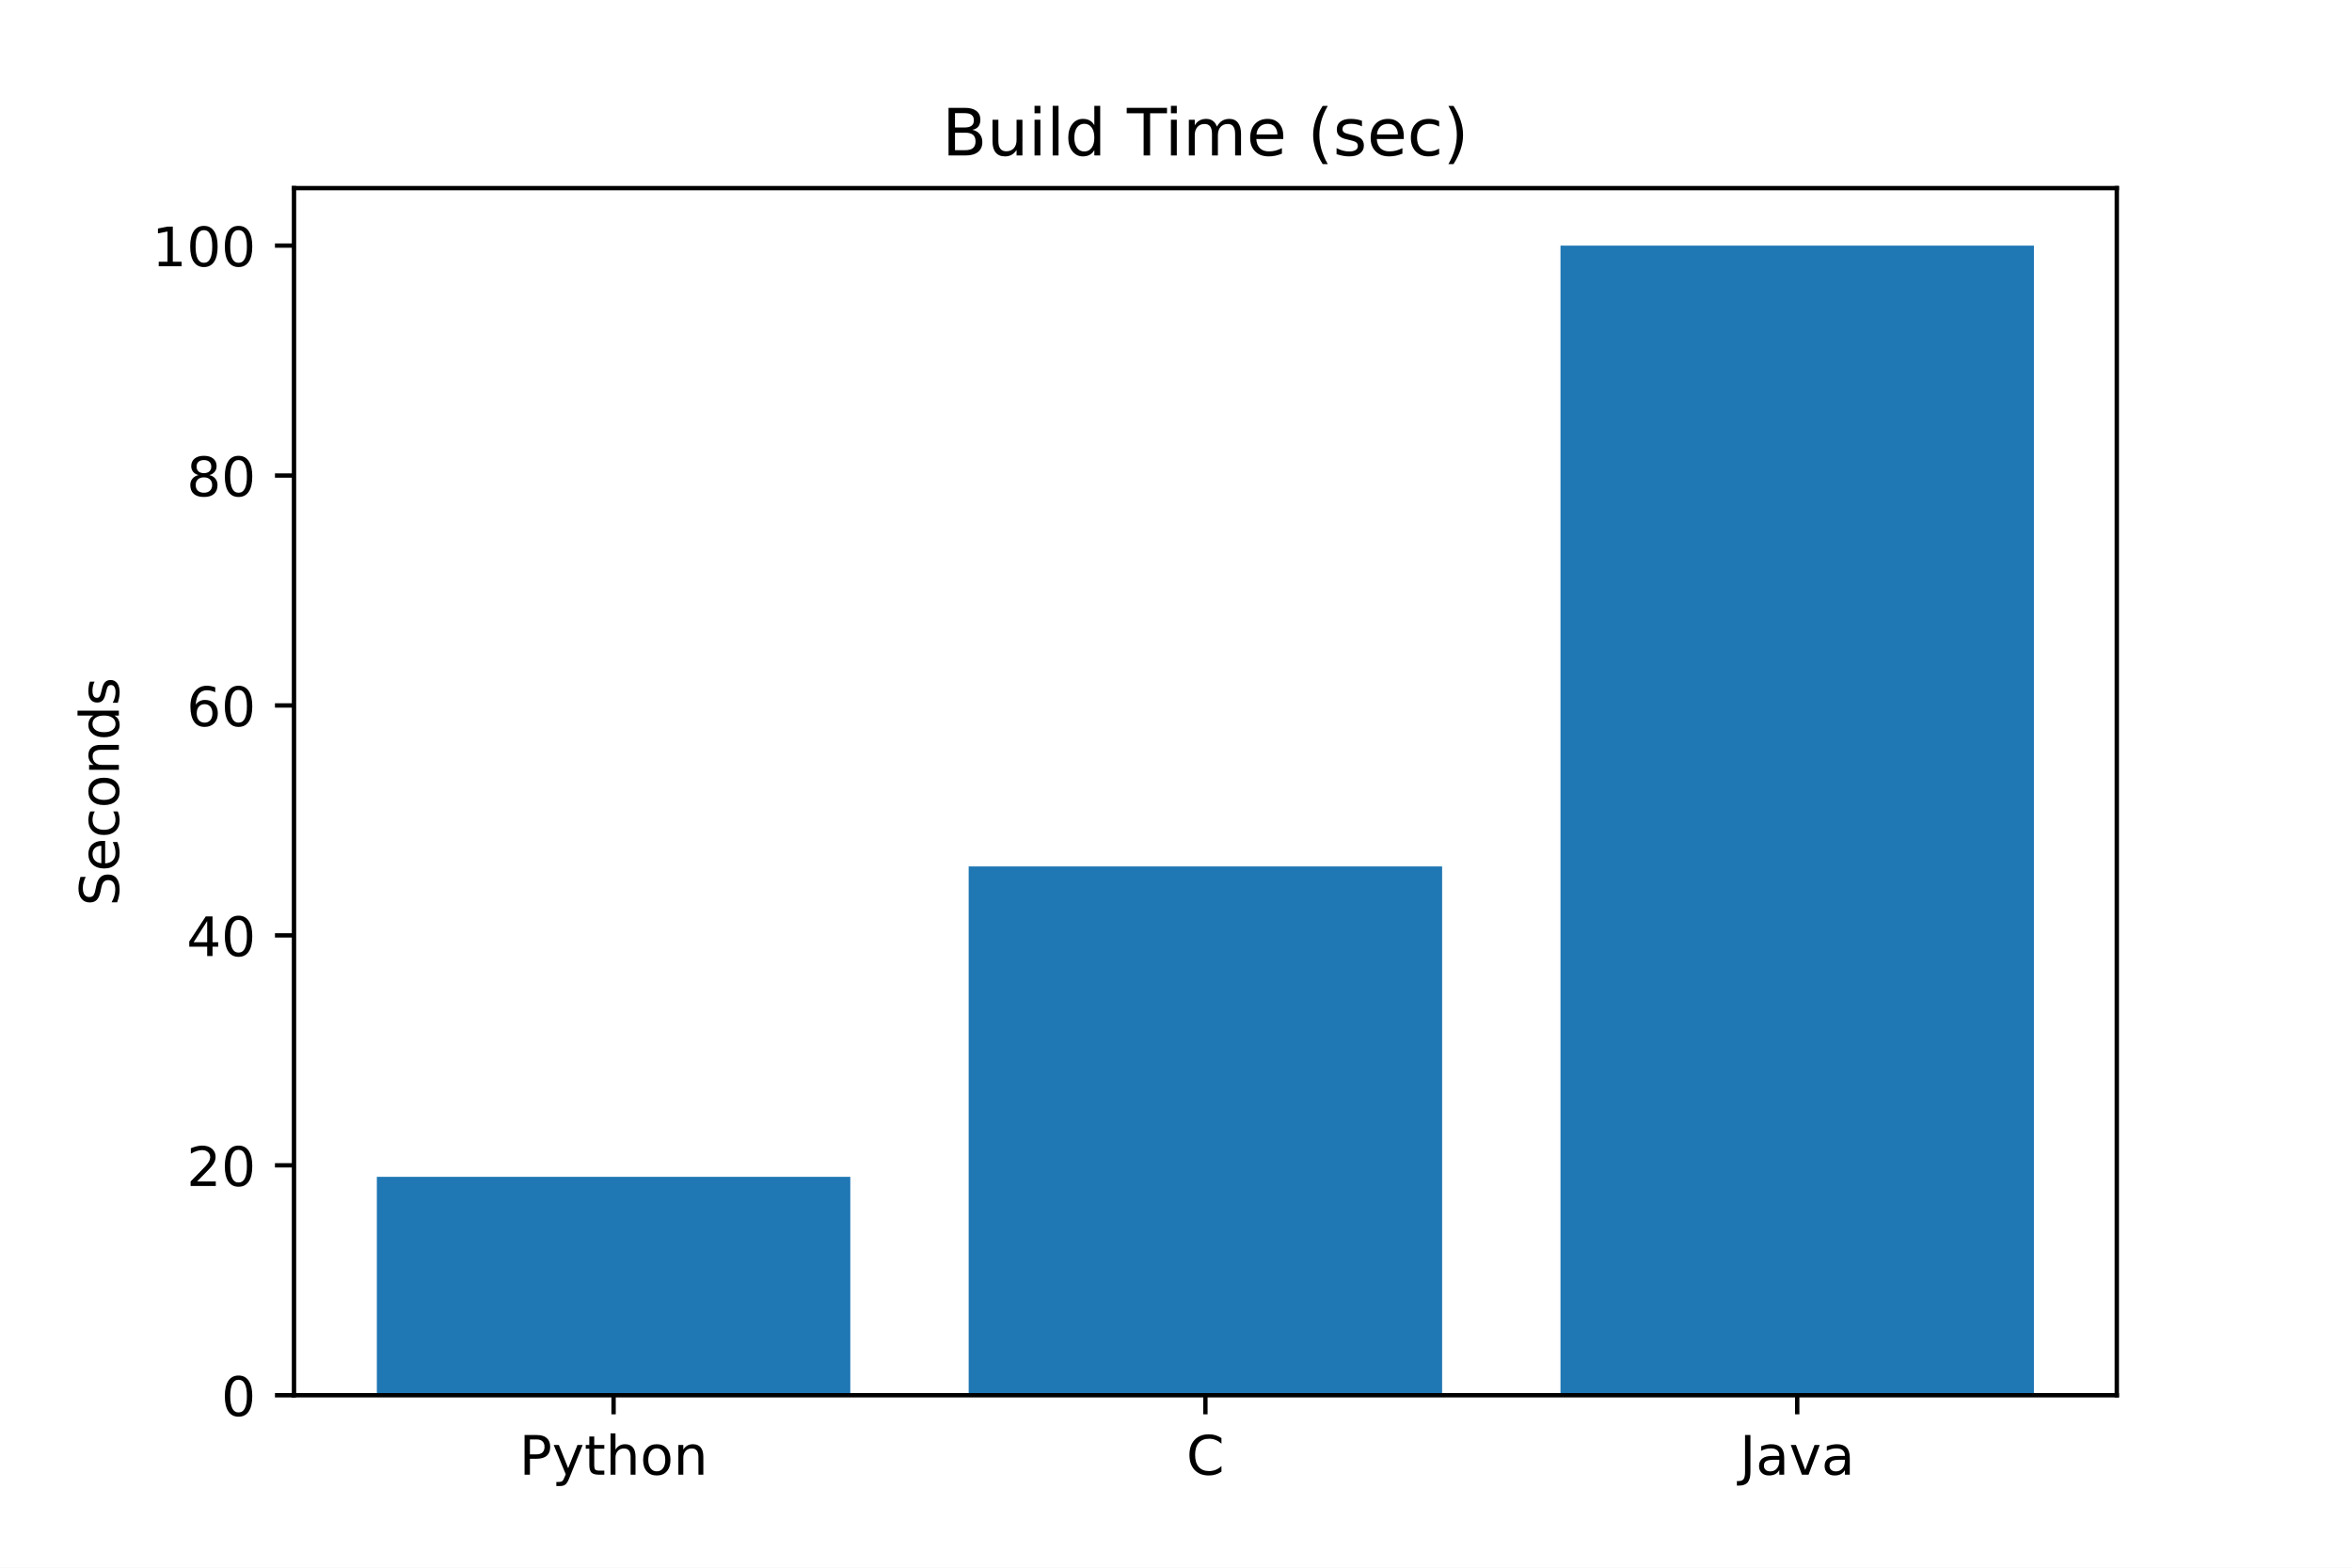
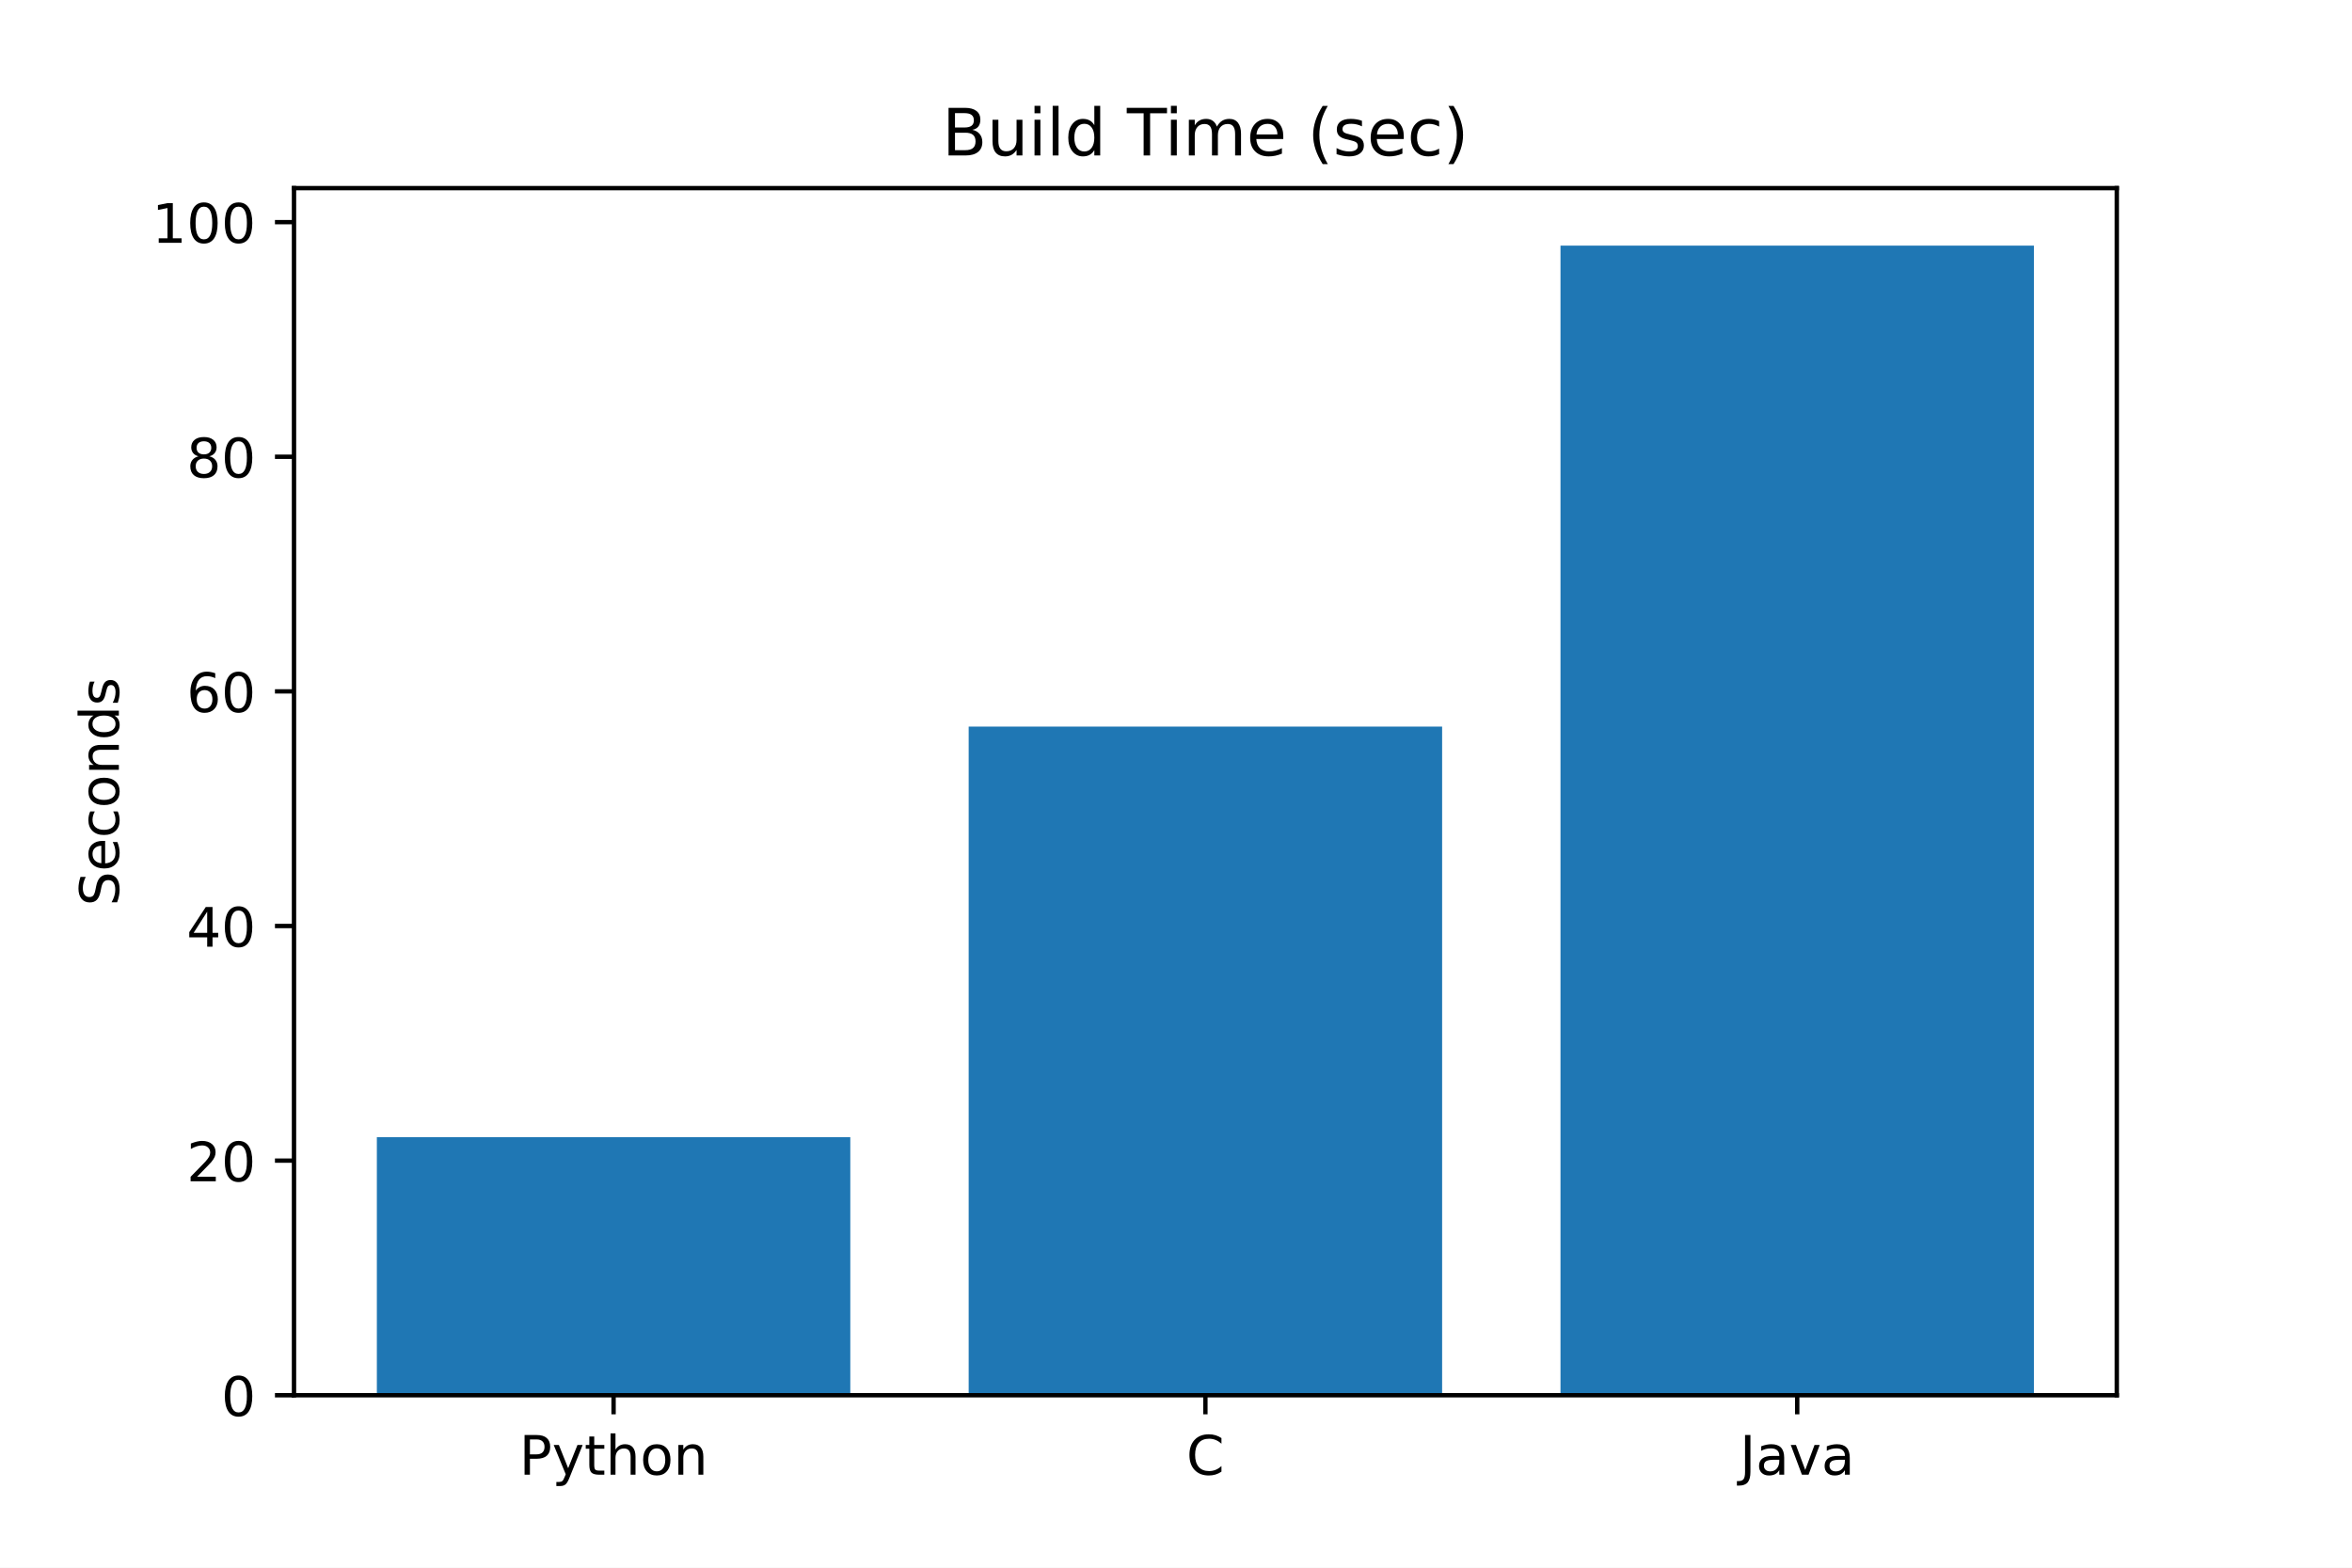
<svg xmlns="http://www.w3.org/2000/svg" xmlns:xlink="http://www.w3.org/1999/xlink" width="432pt" height="288pt" viewBox="0 0 432 288" version="1.1">
  <defs>
    <style type="text/css">*{stroke-linejoin: round; stroke-linecap: butt}</style>
  </defs>
  <g id="figure_1">
    <g id="patch_1">
      <path d="M 0 288  L 432 288  L 432 0  L 0 0  z " style="fill: #ffffff" />
    </g>
    <g id="axes_1">
      <g id="patch_2">
        <path d="M 54 256.32  L 388.8 256.32  L 388.8 34.56  L 54 34.56  z " style="fill: #ffffff" />
      </g>
      <g id="patch_3">
-         <path d="M 69.218 256.32  L 156.179 256.32  L 156.179 216.192  L 69.218 216.192  z " clip-path="url(#p67b7db5965)" style="fill: #1f77b4" />
+         <path d="M 69.218 256.32  L 156.179 256.32  L 156.179 208.908  L 69.218 208.908  z " clip-path="url(#pc5c84c13cb)" style="fill: #1f77b4" />
      </g>
      <g id="patch_4">
-         <path d="M 177.919 256.32  L 264.881 256.32  L 264.881 159.168  L 177.919 159.168  z " clip-path="url(#p67b7db5965)" style="fill: #1f77b4" />
+         <path d="M 177.919 256.32  L 264.881 256.32  L 264.881 133.479  L 177.919 133.479  z " clip-path="url(#pc5c84c13cb)" style="fill: #1f77b4" />
      </g>
      <g id="patch_5">
-         <path d="M 286.621 256.32  L 373.582 256.32  L 373.582 45.12  L 286.621 45.12  z " clip-path="url(#p67b7db5965)" style="fill: #1f77b4" />
+         <path d="M 286.621 256.32  L 373.582 256.32  L 373.582 45.12  L 286.621 45.12  z " clip-path="url(#pc5c84c13cb)" style="fill: #1f77b4" />
      </g>
      <g id="matplotlib.axis_1">
        <g id="xtick_1">
          <g id="line2d_1">
            <defs>
-               <path id="m5da30cd11d" d="M 0 0  L 0 3.5  " style="stroke: #000000; stroke-width: 0.8" />
+               <path id="md791a04d6a" d="M 0 0  L 0 3.5  " style="stroke: #000000; stroke-width: 0.8" />
            </defs>
            <g>
-               <use xlink:href="#m5da30cd11d" x="112.699" y="256.32" style="stroke: #000000; stroke-width: 0.8" />
+               <use xlink:href="#md791a04d6a" x="112.699" y="256.32" style="stroke: #000000; stroke-width: 0.8" />
            </g>
          </g>
          <g id="text_1">
            <g transform="translate(95.36745 270.9184) scale(0.1 -0.1)">
              <defs>
                <path id="DejaVuSans-50" d="M 1259 4147  L 1259 2394  L 2053 2394  Q 2494 2394 2734 2622  Q 2975 2850 2975 3272  Q 2975 3691 2734 3919  Q 2494 4147 2053 4147  L 1259 4147  z M 628 4666  L 2053 4666  Q 2838 4666 3239 4311  Q 3641 3956 3641 3272  Q 3641 2581 3239 2228  Q 2838 1875 2053 1875  L 1259 1875  L 1259 0  L 628 0  L 628 4666  z " transform="scale(0.015625)" />
                <path id="DejaVuSans-79" d="M 2059 -325  Q 1816 -950 1584 -1140  Q 1353 -1331 966 -1331  L 506 -1331  L 506 -850  L 844 -850  Q 1081 -850 1212 -737  Q 1344 -625 1503 -206  L 1606 56  L 191 3500  L 800 3500  L 1894 763  L 2988 3500  L 3597 3500  L 2059 -325  z " transform="scale(0.015625)" />
                <path id="DejaVuSans-74" d="M 1172 4494  L 1172 3500  L 2356 3500  L 2356 3053  L 1172 3053  L 1172 1153  Q 1172 725 1289 603  Q 1406 481 1766 481  L 2356 481  L 2356 0  L 1766 0  Q 1100 0 847 248  Q 594 497 594 1153  L 594 3053  L 172 3053  L 172 3500  L 594 3500  L 594 4494  L 1172 4494  z " transform="scale(0.015625)" />
                <path id="DejaVuSans-68" d="M 3513 2113  L 3513 0  L 2938 0  L 2938 2094  Q 2938 2591 2744 2837  Q 2550 3084 2163 3084  Q 1697 3084 1428 2787  Q 1159 2491 1159 1978  L 1159 0  L 581 0  L 581 4863  L 1159 4863  L 1159 2956  Q 1366 3272 1645 3428  Q 1925 3584 2291 3584  Q 2894 3584 3203 3211  Q 3513 2838 3513 2113  z " transform="scale(0.015625)" />
                <path id="DejaVuSans-6f" d="M 1959 3097  Q 1497 3097 1228 2736  Q 959 2375 959 1747  Q 959 1119 1226 758  Q 1494 397 1959 397  Q 2419 397 2687 759  Q 2956 1122 2956 1747  Q 2956 2369 2687 2733  Q 2419 3097 1959 3097  z M 1959 3584  Q 2709 3584 3137 3096  Q 3566 2609 3566 1747  Q 3566 888 3137 398  Q 2709 -91 1959 -91  Q 1206 -91 779 398  Q 353 888 353 1747  Q 353 2609 779 3096  Q 1206 3584 1959 3584  z " transform="scale(0.015625)" />
                <path id="DejaVuSans-6e" d="M 3513 2113  L 3513 0  L 2938 0  L 2938 2094  Q 2938 2591 2744 2837  Q 2550 3084 2163 3084  Q 1697 3084 1428 2787  Q 1159 2491 1159 1978  L 1159 0  L 581 0  L 581 3500  L 1159 3500  L 1159 2956  Q 1366 3272 1645 3428  Q 1925 3584 2291 3584  Q 2894 3584 3203 3211  Q 3513 2838 3513 2113  z " transform="scale(0.015625)" />
              </defs>
              <use xlink:href="#DejaVuSans-50" />
              <use xlink:href="#DejaVuSans-79" transform="translate(60.30273 0)" />
              <use xlink:href="#DejaVuSans-74" transform="translate(119.4824 0)" />
              <use xlink:href="#DejaVuSans-68" transform="translate(158.6914 0)" />
              <use xlink:href="#DejaVuSans-6f" transform="translate(222.0703 0)" />
              <use xlink:href="#DejaVuSans-6e" transform="translate(283.252 0)" />
            </g>
          </g>
        </g>
        <g id="xtick_2">
          <g id="line2d_2">
            <g>
-               <use xlink:href="#m5da30cd11d" x="221.4" y="256.32" style="stroke: #000000; stroke-width: 0.8" />
+               <use xlink:href="#md791a04d6a" x="221.4" y="256.32" style="stroke: #000000; stroke-width: 0.8" />
            </g>
          </g>
          <g id="text_2">
            <g transform="translate(217.9086 270.9184) scale(0.1 -0.1)">
              <defs>
                <path id="DejaVuSans-43" d="M 4122 4306  L 4122 3641  Q 3803 3938 3442 4084  Q 3081 4231 2675 4231  Q 1875 4231 1450 3742  Q 1025 3253 1025 2328  Q 1025 1406 1450 917  Q 1875 428 2675 428  Q 3081 428 3442 575  Q 3803 722 4122 1019  L 4122 359  Q 3791 134 3420 21  Q 3050 -91 2638 -91  Q 1578 -91 968 557  Q 359 1206 359 2328  Q 359 3453 968 4101  Q 1578 4750 2638 4750  Q 3056 4750 3426 4639  Q 3797 4528 4122 4306  z " transform="scale(0.015625)" />
              </defs>
              <use xlink:href="#DejaVuSans-43" />
            </g>
          </g>
        </g>
        <g id="xtick_3">
          <g id="line2d_3">
            <g>
-               <use xlink:href="#m5da30cd11d" x="330.101" y="256.32" style="stroke: #000000; stroke-width: 0.8" />
+               <use xlink:href="#md791a04d6a" x="330.101" y="256.32" style="stroke: #000000; stroke-width: 0.8" />
            </g>
          </g>
          <g id="text_3">
            <g transform="translate(319.5388 270.9184) scale(0.1 -0.1)">
              <defs>
                <path id="DejaVuSans-4a" d="M 628 4666  L 1259 4666  L 1259 325  Q 1259 -519 939 -900  Q 619 -1281 -91 -1281  L -331 -1281  L -331 -750  L -134 -750  Q 284 -750 456 -515  Q 628 -281 628 325  L 628 4666  z " transform="scale(0.015625)" />
                <path id="DejaVuSans-61" d="M 2194 1759  Q 1497 1759 1228 1600  Q 959 1441 959 1056  Q 959 750 1161 570  Q 1363 391 1709 391  Q 2188 391 2477 730  Q 2766 1069 2766 1631  L 2766 1759  L 2194 1759  z M 3341 1997  L 3341 0  L 2766 0  L 2766 531  Q 2569 213 2275 61  Q 1981 -91 1556 -91  Q 1019 -91 701 211  Q 384 513 384 1019  Q 384 1609 779 1909  Q 1175 2209 1959 2209  L 2766 2209  L 2766 2266  Q 2766 2663 2505 2880  Q 2244 3097 1772 3097  Q 1472 3097 1187 3025  Q 903 2953 641 2809  L 641 3341  Q 956 3463 1253 3523  Q 1550 3584 1831 3584  Q 2591 3584 2966 3190  Q 3341 2797 3341 1997  z " transform="scale(0.015625)" />
                <path id="DejaVuSans-76" d="M 191 3500  L 800 3500  L 1894 563  L 2988 3500  L 3597 3500  L 2284 0  L 1503 0  L 191 3500  z " transform="scale(0.015625)" />
              </defs>
              <use xlink:href="#DejaVuSans-4a" />
              <use xlink:href="#DejaVuSans-61" transform="translate(29.49219 0)" />
              <use xlink:href="#DejaVuSans-76" transform="translate(90.77148 0)" />
              <use xlink:href="#DejaVuSans-61" transform="translate(149.9512 0)" />
            </g>
          </g>
        </g>
      </g>
      <g id="matplotlib.axis_2">
        <g id="ytick_1">
          <g id="line2d_4">
            <defs>
-               <path id="m434f5e5694" d="M 0 0  L -3.5 0  " style="stroke: #000000; stroke-width: 0.8" />
+               <path id="mcaf7f8e0be" d="M 0 0  L -3.5 0  " style="stroke: #000000; stroke-width: 0.8" />
            </defs>
            <g>
-               <use xlink:href="#m434f5e5694" x="54" y="256.32" style="stroke: #000000; stroke-width: 0.8" />
+               <use xlink:href="#mcaf7f8e0be" x="54" y="256.32" style="stroke: #000000; stroke-width: 0.8" />
            </g>
          </g>
          <g id="text_4">
            <g transform="translate(40.6375 260.1192) scale(0.1 -0.1)">
              <defs>
                <path id="DejaVuSans-30" d="M 2034 4250  Q 1547 4250 1301 3770  Q 1056 3291 1056 2328  Q 1056 1369 1301 889  Q 1547 409 2034 409  Q 2525 409 2770 889  Q 3016 1369 3016 2328  Q 3016 3291 2770 3770  Q 2525 4250 2034 4250  z M 2034 4750  Q 2819 4750 3233 4129  Q 3647 3509 3647 2328  Q 3647 1150 3233 529  Q 2819 -91 2034 -91  Q 1250 -91 836 529  Q 422 1150 422 2328  Q 422 3509 836 4129  Q 1250 4750 2034 4750  z " transform="scale(0.015625)" />
              </defs>
              <use xlink:href="#DejaVuSans-30" />
            </g>
          </g>
        </g>
        <g id="ytick_2">
          <g id="line2d_5">
            <g>
-               <use xlink:href="#m434f5e5694" x="54" y="214.08" style="stroke: #000000; stroke-width: 0.8" />
+               <use xlink:href="#mcaf7f8e0be" x="54" y="213.218" style="stroke: #000000; stroke-width: 0.8" />
            </g>
          </g>
          <g id="text_5">
-             <g transform="translate(34.275 217.8792) scale(0.1 -0.1)">
+             <g transform="translate(34.275 217.0172) scale(0.1 -0.1)">
              <defs>
                <path id="DejaVuSans-32" d="M 1228 531  L 3431 531  L 3431 0  L 469 0  L 469 531  Q 828 903 1448 1529  Q 2069 2156 2228 2338  Q 2531 2678 2651 2914  Q 2772 3150 2772 3378  Q 2772 3750 2511 3984  Q 2250 4219 1831 4219  Q 1534 4219 1204 4116  Q 875 4013 500 3803  L 500 4441  Q 881 4594 1212 4672  Q 1544 4750 1819 4750  Q 2544 4750 2975 4387  Q 3406 4025 3406 3419  Q 3406 3131 3298 2873  Q 3191 2616 2906 2266  Q 2828 2175 2409 1742  Q 1991 1309 1228 531  z " transform="scale(0.015625)" />
              </defs>
              <use xlink:href="#DejaVuSans-32" />
              <use xlink:href="#DejaVuSans-30" transform="translate(63.62305 0)" />
            </g>
          </g>
        </g>
        <g id="ytick_3">
          <g id="line2d_6">
            <g>
-               <use xlink:href="#m434f5e5694" x="54" y="171.84" style="stroke: #000000; stroke-width: 0.8" />
+               <use xlink:href="#mcaf7f8e0be" x="54" y="170.116" style="stroke: #000000; stroke-width: 0.8" />
            </g>
          </g>
          <g id="text_6">
-             <g transform="translate(34.275 175.6392) scale(0.1 -0.1)">
+             <g transform="translate(34.275 173.9151) scale(0.1 -0.1)">
              <defs>
                <path id="DejaVuSans-34" d="M 2419 4116  L 825 1625  L 2419 1625  L 2419 4116  z M 2253 4666  L 3047 4666  L 3047 1625  L 3713 1625  L 3713 1100  L 3047 1100  L 3047 0  L 2419 0  L 2419 1100  L 313 1100  L 313 1709  L 2253 4666  z " transform="scale(0.015625)" />
              </defs>
              <use xlink:href="#DejaVuSans-34" />
              <use xlink:href="#DejaVuSans-30" transform="translate(63.62305 0)" />
            </g>
          </g>
        </g>
        <g id="ytick_4">
          <g id="line2d_7">
            <g>
-               <use xlink:href="#m434f5e5694" x="54" y="129.6" style="stroke: #000000; stroke-width: 0.8" />
+               <use xlink:href="#mcaf7f8e0be" x="54" y="127.014" style="stroke: #000000; stroke-width: 0.8" />
            </g>
          </g>
          <g id="text_7">
-             <g transform="translate(34.275 133.3992) scale(0.1 -0.1)">
+             <g transform="translate(34.275 130.8131) scale(0.1 -0.1)">
              <defs>
                <path id="DejaVuSans-36" d="M 2113 2584  Q 1688 2584 1439 2293  Q 1191 2003 1191 1497  Q 1191 994 1439 701  Q 1688 409 2113 409  Q 2538 409 2786 701  Q 3034 994 3034 1497  Q 3034 2003 2786 2293  Q 2538 2584 2113 2584  z M 3366 4563  L 3366 3988  Q 3128 4100 2886 4159  Q 2644 4219 2406 4219  Q 1781 4219 1451 3797  Q 1122 3375 1075 2522  Q 1259 2794 1537 2939  Q 1816 3084 2150 3084  Q 2853 3084 3261 2657  Q 3669 2231 3669 1497  Q 3669 778 3244 343  Q 2819 -91 2113 -91  Q 1303 -91 875 529  Q 447 1150 447 2328  Q 447 3434 972 4092  Q 1497 4750 2381 4750  Q 2619 4750 2861 4703  Q 3103 4656 3366 4563  z " transform="scale(0.015625)" />
              </defs>
              <use xlink:href="#DejaVuSans-36" />
              <use xlink:href="#DejaVuSans-30" transform="translate(63.62305 0)" />
            </g>
          </g>
        </g>
        <g id="ytick_5">
          <g id="line2d_8">
            <g>
-               <use xlink:href="#m434f5e5694" x="54" y="87.36" style="stroke: #000000; stroke-width: 0.8" />
+               <use xlink:href="#mcaf7f8e0be" x="54" y="83.912" style="stroke: #000000; stroke-width: 0.8" />
            </g>
          </g>
          <g id="text_8">
-             <g transform="translate(34.275 91.15922) scale(0.1 -0.1)">
+             <g transform="translate(34.275 87.71106) scale(0.1 -0.1)">
              <defs>
                <path id="DejaVuSans-38" d="M 2034 2216  Q 1584 2216 1326 1975  Q 1069 1734 1069 1313  Q 1069 891 1326 650  Q 1584 409 2034 409  Q 2484 409 2743 651  Q 3003 894 3003 1313  Q 3003 1734 2745 1975  Q 2488 2216 2034 2216  z M 1403 2484  Q 997 2584 770 2862  Q 544 3141 544 3541  Q 544 4100 942 4425  Q 1341 4750 2034 4750  Q 2731 4750 3128 4425  Q 3525 4100 3525 3541  Q 3525 3141 3298 2862  Q 3072 2584 2669 2484  Q 3125 2378 3379 2068  Q 3634 1759 3634 1313  Q 3634 634 3220 271  Q 2806 -91 2034 -91  Q 1263 -91 848 271  Q 434 634 434 1313  Q 434 1759 690 2068  Q 947 2378 1403 2484  z M 1172 3481  Q 1172 3119 1398 2916  Q 1625 2713 2034 2713  Q 2441 2713 2670 2916  Q 2900 3119 2900 3481  Q 2900 3844 2670 4047  Q 2441 4250 2034 4250  Q 1625 4250 1398 4047  Q 1172 3844 1172 3481  z " transform="scale(0.015625)" />
              </defs>
              <use xlink:href="#DejaVuSans-38" />
              <use xlink:href="#DejaVuSans-30" transform="translate(63.62305 0)" />
            </g>
          </g>
        </g>
        <g id="ytick_6">
          <g id="line2d_9">
            <g>
-               <use xlink:href="#m434f5e5694" x="54" y="45.12" style="stroke: #000000; stroke-width: 0.8" />
+               <use xlink:href="#mcaf7f8e0be" x="54" y="40.81" style="stroke: #000000; stroke-width: 0.8" />
            </g>
          </g>
          <g id="text_9">
-             <g transform="translate(27.9125 48.91922) scale(0.1 -0.1)">
+             <g transform="translate(27.9125 44.60901) scale(0.1 -0.1)">
              <defs>
                <path id="DejaVuSans-31" d="M 794 531  L 1825 531  L 1825 4091  L 703 3866  L 703 4441  L 1819 4666  L 2450 4666  L 2450 531  L 3481 531  L 3481 0  L 794 0  L 794 531  z " transform="scale(0.015625)" />
              </defs>
              <use xlink:href="#DejaVuSans-31" />
              <use xlink:href="#DejaVuSans-30" transform="translate(63.62305 0)" />
              <use xlink:href="#DejaVuSans-30" transform="translate(127.2461 0)" />
            </g>
          </g>
        </g>
        <g id="text_10">
          <g transform="translate(21.83281 166.447) rotate(-90) scale(0.1 -0.1)">
            <defs>
              <path id="DejaVuSans-53" d="M 3425 4513  L 3425 3897  Q 3066 4069 2747 4153  Q 2428 4238 2131 4238  Q 1616 4238 1336 4038  Q 1056 3838 1056 3469  Q 1056 3159 1242 3001  Q 1428 2844 1947 2747  L 2328 2669  Q 3034 2534 3370 2195  Q 3706 1856 3706 1288  Q 3706 609 3251 259  Q 2797 -91 1919 -91  Q 1588 -91 1214 -16  Q 841 59 441 206  L 441 856  Q 825 641 1194 531  Q 1563 422 1919 422  Q 2459 422 2753 634  Q 3047 847 3047 1241  Q 3047 1584 2836 1778  Q 2625 1972 2144 2069  L 1759 2144  Q 1053 2284 737 2584  Q 422 2884 422 3419  Q 422 4038 858 4394  Q 1294 4750 2059 4750  Q 2388 4750 2728 4690  Q 3069 4631 3425 4513  z " transform="scale(0.015625)" />
              <path id="DejaVuSans-65" d="M 3597 1894  L 3597 1613  L 953 1613  Q 991 1019 1311 708  Q 1631 397 2203 397  Q 2534 397 2845 478  Q 3156 559 3463 722  L 3463 178  Q 3153 47 2828 -22  Q 2503 -91 2169 -91  Q 1331 -91 842 396  Q 353 884 353 1716  Q 353 2575 817 3079  Q 1281 3584 2069 3584  Q 2775 3584 3186 3129  Q 3597 2675 3597 1894  z M 3022 2063  Q 3016 2534 2758 2815  Q 2500 3097 2075 3097  Q 1594 3097 1305 2825  Q 1016 2553 972 2059  L 3022 2063  z " transform="scale(0.015625)" />
              <path id="DejaVuSans-63" d="M 3122 3366  L 3122 2828  Q 2878 2963 2633 3030  Q 2388 3097 2138 3097  Q 1578 3097 1268 2742  Q 959 2388 959 1747  Q 959 1106 1268 751  Q 1578 397 2138 397  Q 2388 397 2633 464  Q 2878 531 3122 666  L 3122 134  Q 2881 22 2623 -34  Q 2366 -91 2075 -91  Q 1284 -91 818 406  Q 353 903 353 1747  Q 353 2603 823 3093  Q 1294 3584 2113 3584  Q 2378 3584 2631 3529  Q 2884 3475 3122 3366  z " transform="scale(0.015625)" />
              <path id="DejaVuSans-64" d="M 2906 2969  L 2906 4863  L 3481 4863  L 3481 0  L 2906 0  L 2906 525  Q 2725 213 2448 61  Q 2172 -91 1784 -91  Q 1150 -91 751 415  Q 353 922 353 1747  Q 353 2572 751 3078  Q 1150 3584 1784 3584  Q 2172 3584 2448 3432  Q 2725 3281 2906 2969  z M 947 1747  Q 947 1113 1208 752  Q 1469 391 1925 391  Q 2381 391 2643 752  Q 2906 1113 2906 1747  Q 2906 2381 2643 2742  Q 2381 3103 1925 3103  Q 1469 3103 1208 2742  Q 947 2381 947 1747  z " transform="scale(0.015625)" />
              <path id="DejaVuSans-73" d="M 2834 3397  L 2834 2853  Q 2591 2978 2328 3040  Q 2066 3103 1784 3103  Q 1356 3103 1142 2972  Q 928 2841 928 2578  Q 928 2378 1081 2264  Q 1234 2150 1697 2047  L 1894 2003  Q 2506 1872 2764 1633  Q 3022 1394 3022 966  Q 3022 478 2636 193  Q 2250 -91 1575 -91  Q 1294 -91 989 -36  Q 684 19 347 128  L 347 722  Q 666 556 975 473  Q 1284 391 1588 391  Q 1994 391 2212 530  Q 2431 669 2431 922  Q 2431 1156 2273 1281  Q 2116 1406 1581 1522  L 1381 1569  Q 847 1681 609 1914  Q 372 2147 372 2553  Q 372 3047 722 3315  Q 1072 3584 1716 3584  Q 2034 3584 2315 3537  Q 2597 3491 2834 3397  z " transform="scale(0.015625)" />
            </defs>
            <use xlink:href="#DejaVuSans-53" />
            <use xlink:href="#DejaVuSans-65" transform="translate(63.47656 0)" />
            <use xlink:href="#DejaVuSans-63" transform="translate(125 0)" />
            <use xlink:href="#DejaVuSans-6f" transform="translate(179.9805 0)" />
            <use xlink:href="#DejaVuSans-6e" transform="translate(241.1621 0)" />
            <use xlink:href="#DejaVuSans-64" transform="translate(304.541 0)" />
            <use xlink:href="#DejaVuSans-73" transform="translate(368.0176 0)" />
          </g>
        </g>
      </g>
      <g id="patch_6">
        <path d="M 54 256.32  L 54 34.56  " style="fill: none; stroke: #000000; stroke-width: 0.8; stroke-linejoin: miter; stroke-linecap: square" />
      </g>
      <g id="patch_7">
        <path d="M 388.8 256.32  L 388.8 34.56  " style="fill: none; stroke: #000000; stroke-width: 0.8; stroke-linejoin: miter; stroke-linecap: square" />
      </g>
      <g id="patch_8">
        <path d="M 54 256.32  L 388.8 256.32  " style="fill: none; stroke: #000000; stroke-width: 0.8; stroke-linejoin: miter; stroke-linecap: square" />
      </g>
      <g id="patch_9">
        <path d="M 54 34.56  L 388.8 34.56  " style="fill: none; stroke: #000000; stroke-width: 0.8; stroke-linejoin: miter; stroke-linecap: square" />
      </g>
      <g id="text_11">
        <g transform="translate(173.0456 28.56) scale(0.12 -0.12)">
          <defs>
            <path id="DejaVuSans-42" d="M 1259 2228  L 1259 519  L 2272 519  Q 2781 519 3026 730  Q 3272 941 3272 1375  Q 3272 1813 3026 2020  Q 2781 2228 2272 2228  L 1259 2228  z M 1259 4147  L 1259 2741  L 2194 2741  Q 2656 2741 2882 2914  Q 3109 3088 3109 3444  Q 3109 3797 2882 3972  Q 2656 4147 2194 4147  L 1259 4147  z M 628 4666  L 2241 4666  Q 2963 4666 3353 4366  Q 3744 4066 3744 3513  Q 3744 3084 3544 2831  Q 3344 2578 2956 2516  Q 3422 2416 3680 2098  Q 3938 1781 3938 1306  Q 3938 681 3513 340  Q 3088 0 2303 0  L 628 0  L 628 4666  z " transform="scale(0.015625)" />
            <path id="DejaVuSans-75" d="M 544 1381  L 544 3500  L 1119 3500  L 1119 1403  Q 1119 906 1312 657  Q 1506 409 1894 409  Q 2359 409 2629 706  Q 2900 1003 2900 1516  L 2900 3500  L 3475 3500  L 3475 0  L 2900 0  L 2900 538  Q 2691 219 2414 64  Q 2138 -91 1772 -91  Q 1169 -91 856 284  Q 544 659 544 1381  z M 1991 3584  L 1991 3584  z " transform="scale(0.015625)" />
            <path id="DejaVuSans-69" d="M 603 3500  L 1178 3500  L 1178 0  L 603 0  L 603 3500  z M 603 4863  L 1178 4863  L 1178 4134  L 603 4134  L 603 4863  z " transform="scale(0.015625)" />
            <path id="DejaVuSans-6c" d="M 603 4863  L 1178 4863  L 1178 0  L 603 0  L 603 4863  z " transform="scale(0.015625)" />
            <path id="DejaVuSans-20" transform="scale(0.015625)" />
            <path id="DejaVuSans-54" d="M -19 4666  L 3928 4666  L 3928 4134  L 2272 4134  L 2272 0  L 1638 0  L 1638 4134  L -19 4134  L -19 4666  z " transform="scale(0.015625)" />
            <path id="DejaVuSans-6d" d="M 3328 2828  Q 3544 3216 3844 3400  Q 4144 3584 4550 3584  Q 5097 3584 5394 3201  Q 5691 2819 5691 2113  L 5691 0  L 5113 0  L 5113 2094  Q 5113 2597 4934 2840  Q 4756 3084 4391 3084  Q 3944 3084 3684 2787  Q 3425 2491 3425 1978  L 3425 0  L 2847 0  L 2847 2094  Q 2847 2600 2669 2842  Q 2491 3084 2119 3084  Q 1678 3084 1418 2786  Q 1159 2488 1159 1978  L 1159 0  L 581 0  L 581 3500  L 1159 3500  L 1159 2956  Q 1356 3278 1631 3431  Q 1906 3584 2284 3584  Q 2666 3584 2933 3390  Q 3200 3197 3328 2828  z " transform="scale(0.015625)" />
            <path id="DejaVuSans-28" d="M 1984 4856  Q 1566 4138 1362 3434  Q 1159 2731 1159 2009  Q 1159 1288 1364 580  Q 1569 -128 1984 -844  L 1484 -844  Q 1016 -109 783 600  Q 550 1309 550 2009  Q 550 2706 781 3412  Q 1013 4119 1484 4856  L 1984 4856  z " transform="scale(0.015625)" />
            <path id="DejaVuSans-29" d="M 513 4856  L 1013 4856  Q 1481 4119 1714 3412  Q 1947 2706 1947 2009  Q 1947 1309 1714 600  Q 1481 -109 1013 -844  L 513 -844  Q 928 -128 1133 580  Q 1338 1288 1338 2009  Q 1338 2731 1133 3434  Q 928 4138 513 4856  z " transform="scale(0.015625)" />
          </defs>
          <use xlink:href="#DejaVuSans-42" />
          <use xlink:href="#DejaVuSans-75" transform="translate(68.60352 0)" />
          <use xlink:href="#DejaVuSans-69" transform="translate(131.9824 0)" />
          <use xlink:href="#DejaVuSans-6c" transform="translate(159.7656 0)" />
          <use xlink:href="#DejaVuSans-64" transform="translate(187.5488 0)" />
          <use xlink:href="#DejaVuSans-20" transform="translate(251.0254 0)" />
          <use xlink:href="#DejaVuSans-54" transform="translate(282.8125 0)" />
          <use xlink:href="#DejaVuSans-69" transform="translate(340.7715 0)" />
          <use xlink:href="#DejaVuSans-6d" transform="translate(368.5547 0)" />
          <use xlink:href="#DejaVuSans-65" transform="translate(465.9668 0)" />
          <use xlink:href="#DejaVuSans-20" transform="translate(527.4902 0)" />
          <use xlink:href="#DejaVuSans-28" transform="translate(559.2773 0)" />
          <use xlink:href="#DejaVuSans-73" transform="translate(598.291 0)" />
          <use xlink:href="#DejaVuSans-65" transform="translate(650.3906 0)" />
          <use xlink:href="#DejaVuSans-63" transform="translate(711.9141 0)" />
          <use xlink:href="#DejaVuSans-29" transform="translate(766.8945 0)" />
        </g>
      </g>
    </g>
  </g>
  <defs>
-     <clipPath id="p67b7db5965">
+     <clipPath id="pc5c84c13cb">
      <rect x="54" y="34.56" width="334.8" height="221.76" />
    </clipPath>
  </defs>
</svg>
